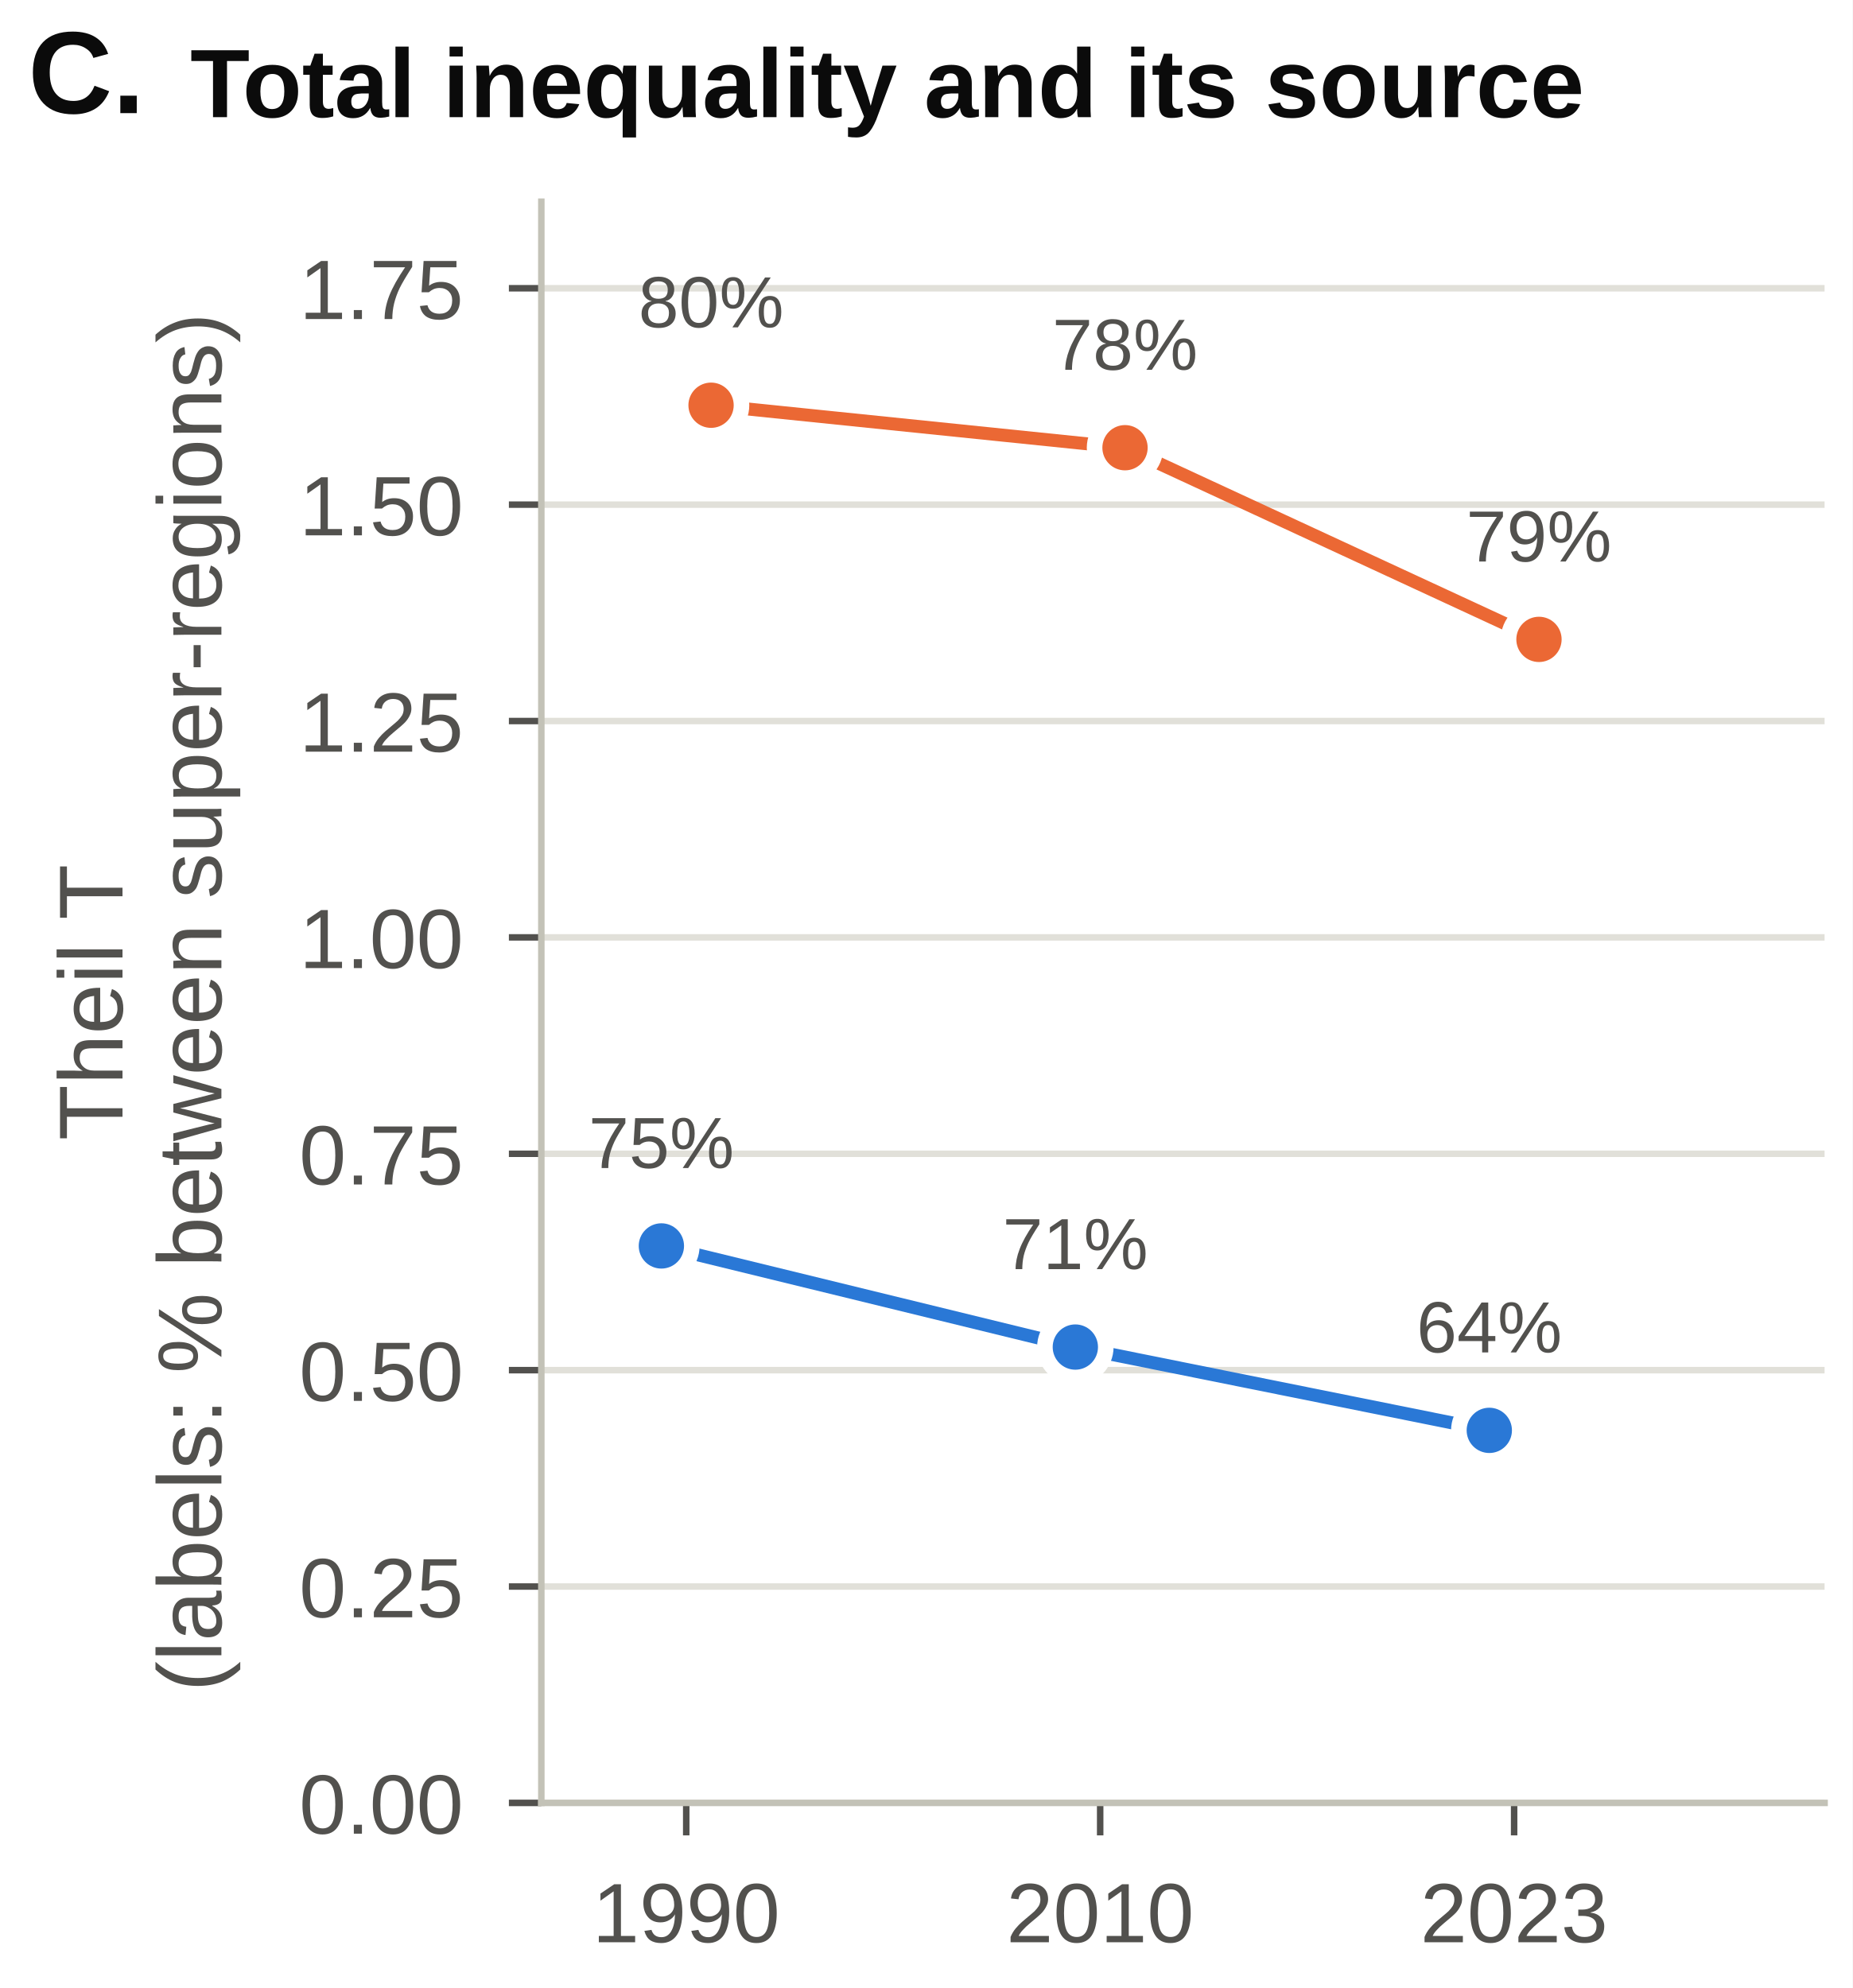
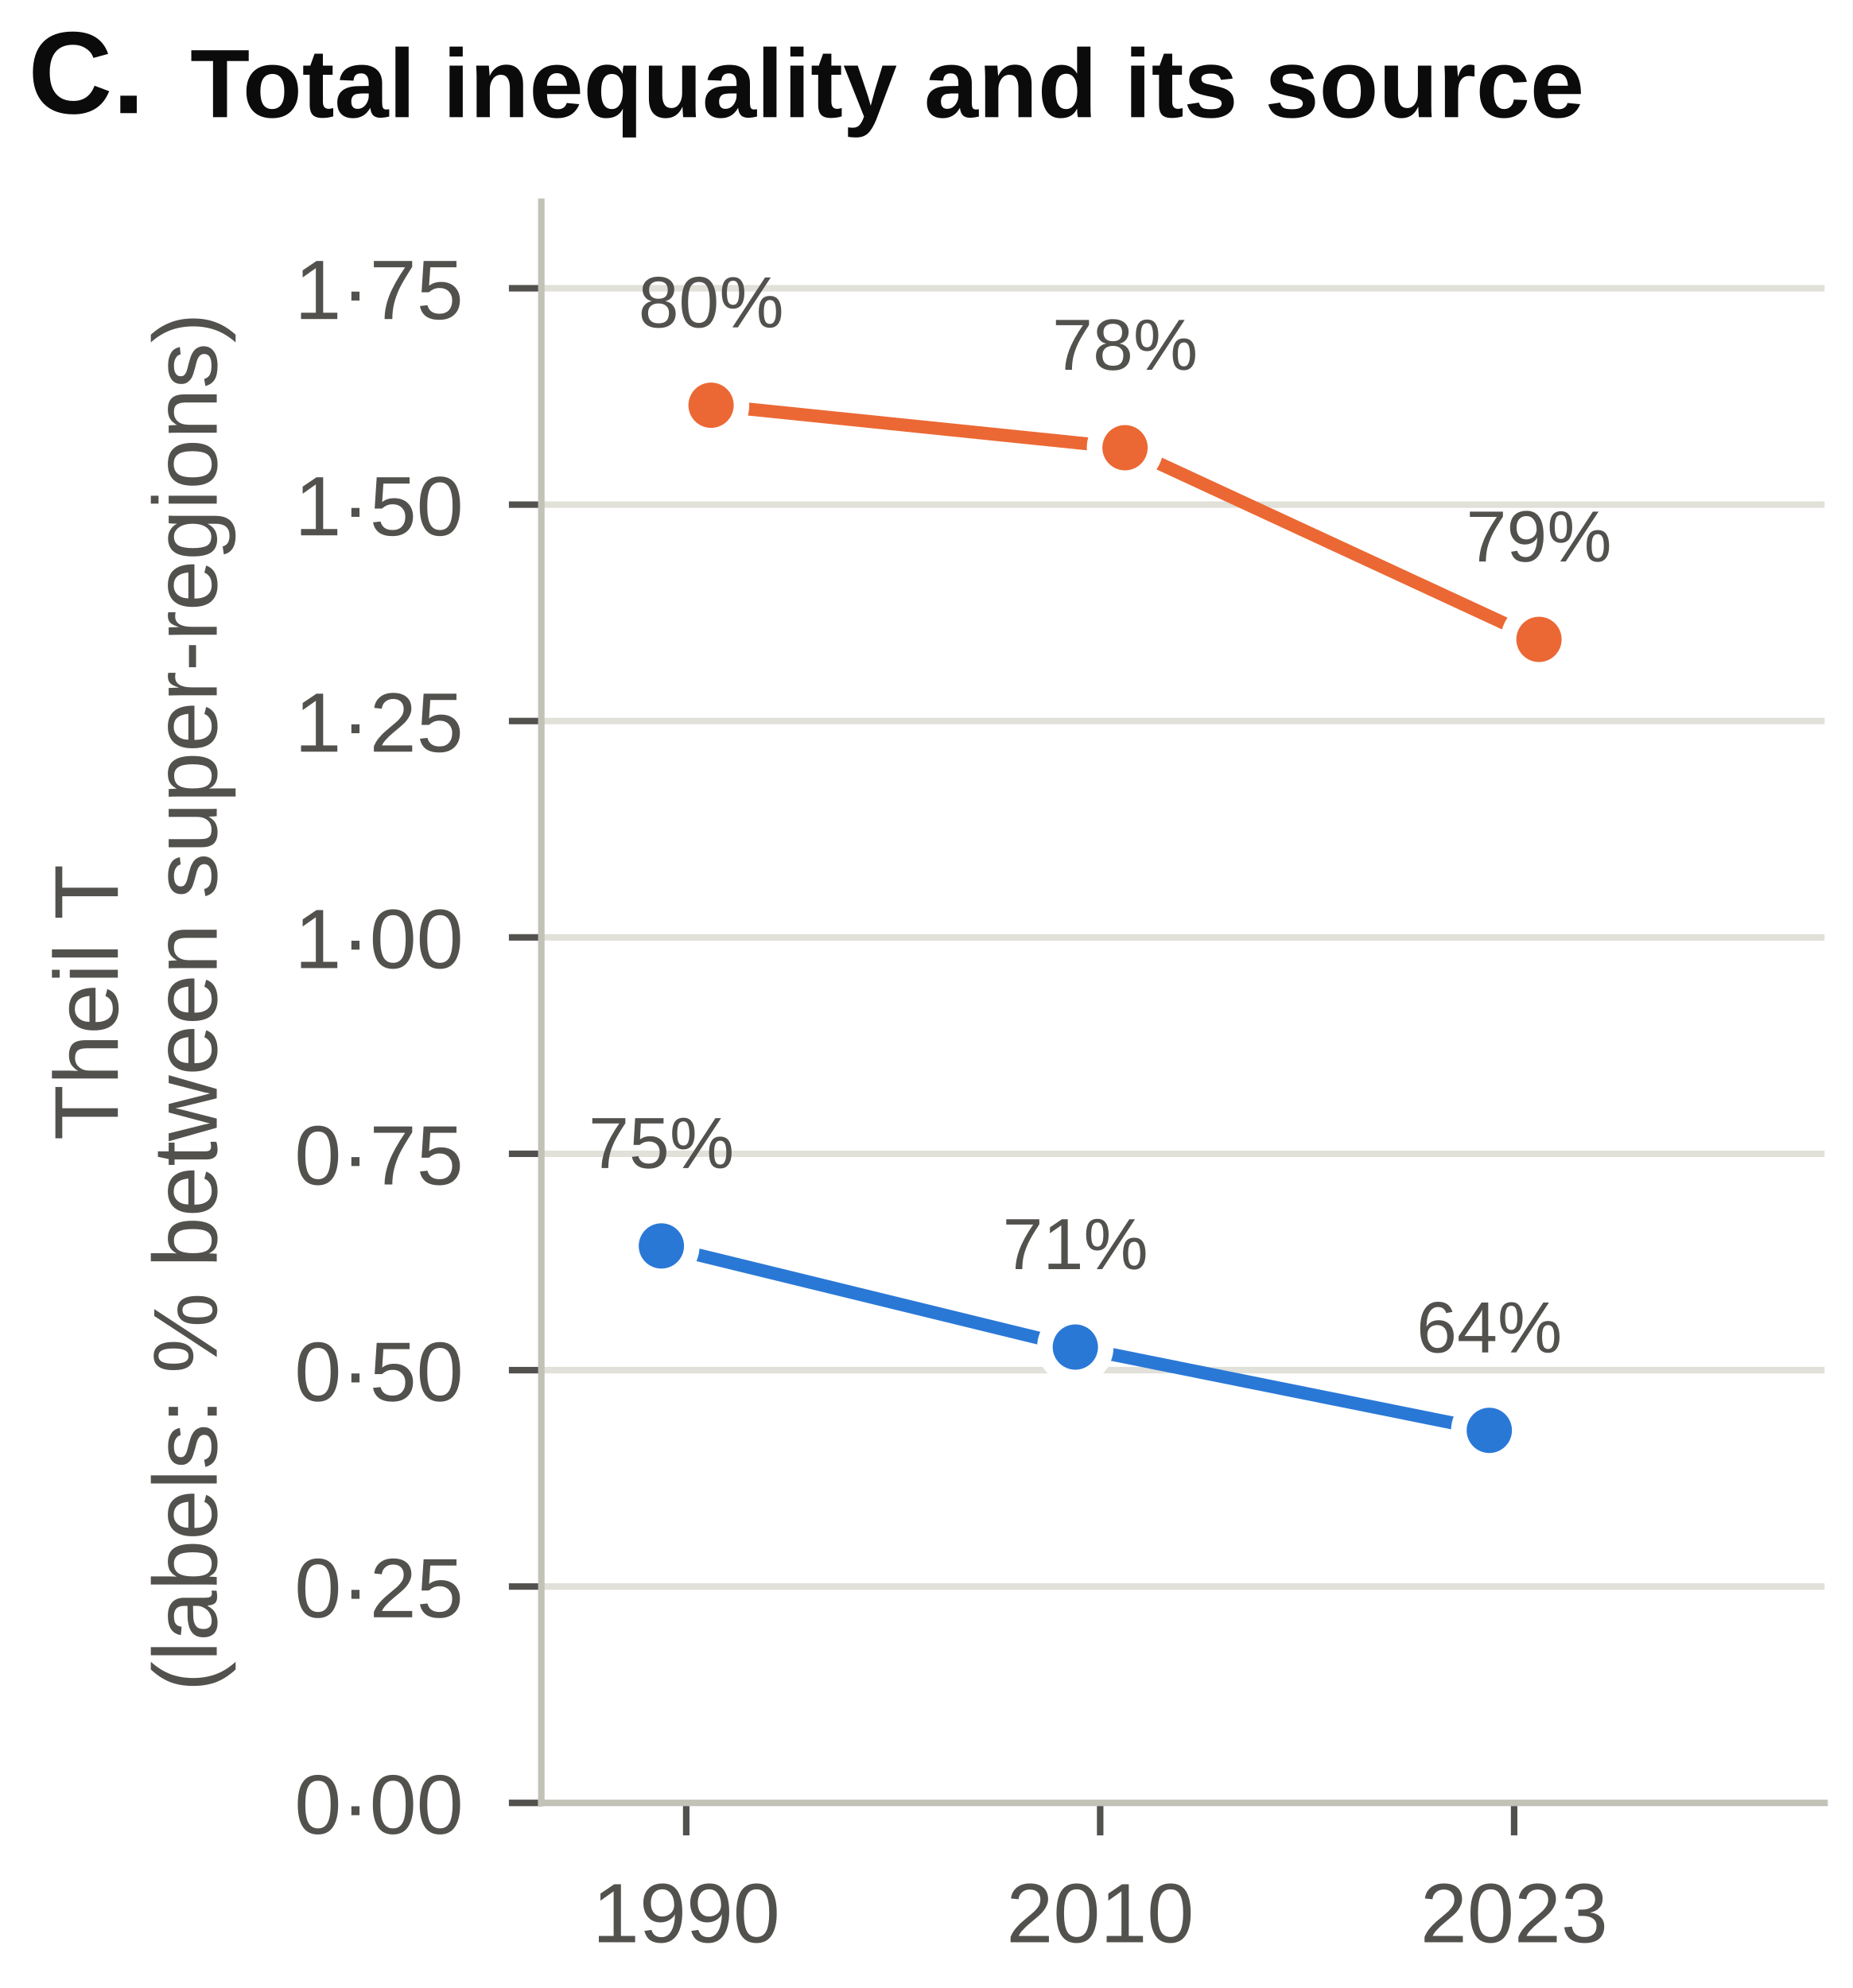
<svg xmlns="http://www.w3.org/2000/svg" xmlns:xlink="http://www.w3.org/1999/xlink" width="142.722pt" height="153.165pt" viewBox="0 0 142.722 153.165" version="1.1">
  <defs>
    <style type="text/css">*{stroke-linejoin: round; stroke-linecap: butt}</style>
  </defs>
  <g id="figure_1">
    <g id="patch_1">
      <path d="M 0 153.165  L 142.722 153.165  L 142.722 -0  L 0 -0  z " style="fill: #ffffff" />
    </g>
    <g id="axes_1">
      <g id="patch_2">
        <path d="M -254.871 138.905  L -156.013 138.905  L -156.013 15.541  L -254.871 15.541  z " style="fill: #ffffff" />
      </g>
      <g id="matplotlib.axis_1">
        <g id="xtick_1">
          <g id="line2d_1">
            <defs>
-               <path id="m011c49e5ec" d="M 0 0  L 0 2.5  " style="stroke: #52514e; stroke-width: 0.5" />
+               <path id="m08fc14fdfe" d="M 0 0  L 0 2.5  " style="stroke: #52514e; stroke-width: 0.5" />
            </defs>
            <g />
          </g>
          <g id="text_1">
            <text style="font-size: 6.5px; font-family: 'Liberation Sans'; text-anchor: middle; fill: #52514e" x="-243.71" y="149.637" transform="rotate(-0 -243.7101 149.6368)">1990</text>
          </g>
        </g>
        <g id="xtick_2">
          <g id="line2d_2">
            <g />
          </g>
          <g id="text_2">
            <text style="font-size: 6.5px; font-family: 'Liberation Sans'; text-anchor: middle; fill: #52514e" x="-211.82" y="149.637" transform="rotate(-0 -211.8203 149.6368)">2010</text>
          </g>
        </g>
        <g id="xtick_3">
          <g id="line2d_3">
            <g />
          </g>
          <g id="text_3">
            <text style="font-size: 6.5px; font-family: 'Liberation Sans'; text-anchor: middle; fill: #52514e" x="-179.931" y="149.637" transform="rotate(-0 -179.9306 149.6368)">2023</text>
          </g>
        </g>
      </g>
      <g id="matplotlib.axis_2">
        <g id="ytick_1">
          <g id="line2d_4">
-             <path clip-path="url(#p36e432fda6)" style="fill: none; stroke: #e1e0d9; stroke-width: 0.5; stroke-linecap: round" />
+             <path clip-path="url(#pb6e2b52402)" style="fill: none; stroke: #e1e0d9; stroke-width: 0.5; stroke-linecap: round" />
          </g>
          <g id="line2d_5">
            <defs>
-               <path id="m85bb0298e7" d="M 0 0  L -2.5 0  " style="stroke: #52514e; stroke-width: 0.5" />
+               <path id="m2c91071183" d="M 0 0  L -2.5 0  " style="stroke: #52514e; stroke-width: 0.5" />
            </defs>
            <g />
          </g>
          <g id="text_4">
-             <text style="font-size: 6.5px; font-family: 'Liberation Sans'; text-anchor: end; fill: #52514e" x="-260.871" y="141.271" transform="rotate(-0 -260.8715 141.2707)">−1.0</text>
+             <text style="font-size: 6.5px; font-family: 'Liberation Sans'; text-anchor: end; fill: #52514e" x="-260.871" y="141.271" transform="rotate(-0 -260.8715 141.2707)">−1·0</text>
          </g>
        </g>
        <g id="ytick_2">
          <g id="line2d_6">
-             <path clip-path="url(#p36e432fda6)" style="fill: none; stroke: #e1e0d9; stroke-width: 0.5; stroke-linecap: round" />
+             <path clip-path="url(#pb6e2b52402)" style="fill: none; stroke: #e1e0d9; stroke-width: 0.5; stroke-linecap: round" />
          </g>
          <g id="line2d_7">
            <g />
          </g>
          <g id="text_5">
-             <text style="font-size: 6.5px; font-family: 'Liberation Sans'; text-anchor: end; fill: #52514e" x="-260.871" y="117.082" transform="rotate(-0 -260.8715 117.0817)">−0.8</text>
+             <text style="font-size: 6.5px; font-family: 'Liberation Sans'; text-anchor: end; fill: #52514e" x="-260.871" y="117.082" transform="rotate(-0 -260.8715 117.0817)">−0·8</text>
          </g>
        </g>
        <g id="ytick_3">
          <g id="line2d_8">
-             <path clip-path="url(#p36e432fda6)" style="fill: none; stroke: #e1e0d9; stroke-width: 0.5; stroke-linecap: round" />
+             <path clip-path="url(#pb6e2b52402)" style="fill: none; stroke: #e1e0d9; stroke-width: 0.5; stroke-linecap: round" />
          </g>
          <g id="line2d_9">
            <g />
          </g>
          <g id="text_6">
-             <text style="font-size: 6.5px; font-family: 'Liberation Sans'; text-anchor: end; fill: #52514e" x="-260.871" y="92.893" transform="rotate(-0 -260.8715 92.89276)">−0.6</text>
+             <text style="font-size: 6.5px; font-family: 'Liberation Sans'; text-anchor: end; fill: #52514e" x="-260.871" y="92.893" transform="rotate(-0 -260.8715 92.89276)">−0·6</text>
          </g>
        </g>
        <g id="ytick_4">
          <g id="line2d_10">
-             <path clip-path="url(#p36e432fda6)" style="fill: none; stroke: #e1e0d9; stroke-width: 0.5; stroke-linecap: round" />
+             <path clip-path="url(#pb6e2b52402)" style="fill: none; stroke: #e1e0d9; stroke-width: 0.5; stroke-linecap: round" />
          </g>
          <g id="line2d_11">
            <g />
          </g>
          <g id="text_7">
-             <text style="font-size: 6.5px; font-family: 'Liberation Sans'; text-anchor: end; fill: #52514e" x="-260.871" y="68.704" transform="rotate(-0 -260.8715 68.70378)">−0.4</text>
+             <text style="font-size: 6.5px; font-family: 'Liberation Sans'; text-anchor: end; fill: #52514e" x="-260.871" y="68.704" transform="rotate(-0 -260.8715 68.70378)">−0·4</text>
          </g>
        </g>
        <g id="ytick_5">
          <g id="line2d_12">
-             <path clip-path="url(#p36e432fda6)" style="fill: none; stroke: #e1e0d9; stroke-width: 0.5; stroke-linecap: round" />
+             <path clip-path="url(#pb6e2b52402)" style="fill: none; stroke: #e1e0d9; stroke-width: 0.5; stroke-linecap: round" />
          </g>
          <g id="line2d_13">
            <g />
          </g>
          <g id="text_8">
-             <text style="font-size: 6.5px; font-family: 'Liberation Sans'; text-anchor: end; fill: #52514e" x="-260.871" y="44.515" transform="rotate(-0 -260.8715 44.5148)">−0.2</text>
+             <text style="font-size: 6.5px; font-family: 'Liberation Sans'; text-anchor: end; fill: #52514e" x="-260.871" y="44.515" transform="rotate(-0 -260.8715 44.5148)">−0·2</text>
          </g>
        </g>
        <g id="ytick_6">
          <g id="line2d_14">
-             <path clip-path="url(#p36e432fda6)" style="fill: none; stroke: #e1e0d9; stroke-width: 0.5; stroke-linecap: round" />
+             <path clip-path="url(#pb6e2b52402)" style="fill: none; stroke: #e1e0d9; stroke-width: 0.5; stroke-linecap: round" />
          </g>
          <g id="line2d_15">
            <g />
          </g>
          <g id="text_9">
-             <text style="font-size: 6.5px; font-family: 'Liberation Sans'; text-anchor: end; fill: #52514e" x="-260.871" y="20.326" transform="rotate(-0 -260.8715 20.32583)">0.0</text>
+             <text style="font-size: 6.5px; font-family: 'Liberation Sans'; text-anchor: end; fill: #52514e" x="-260.871" y="20.326" transform="rotate(-0 -260.8715 20.32583)">0·0</text>
          </g>
        </g>
        <g id="text_10">
-           <text style="font-size: 7px; font-family: 'Liberation Sans'; fill: #52514e" transform="translate(-287.3194 123.1318) rotate(-90)">Concentration index (95% CI)</text>
-           <text style="font-size: 7px; font-family: 'Liberation Sans'; fill: #52514e" transform="translate(-279.7007 134.0228) rotate(-90)">← concentrated in low-SDI countries</text>
+           <text style="font-size: 7px; font-family: 'Liberation Sans'; fill: #52514e" transform="translate(-287.6779 123.1318) rotate(-90)">Concentration index (95% CI)</text>
+           <text style="font-size: 7px; font-family: 'Liberation Sans'; fill: #52514e" transform="translate(-280.0592 134.0228) rotate(-90)">← concentrated in low-SDI countries</text>
        </g>
      </g>
      <g id="LineCollection_1">
-         <path clip-path="url(#p36e432fda6)" style="fill: none; stroke: #2a78d6; stroke-opacity: 0.45; stroke-width: 1.6" />
-         <path clip-path="url(#p36e432fda6)" style="fill: none; stroke: #2a78d6; stroke-opacity: 0.45; stroke-width: 1.6" />
-         <path clip-path="url(#p36e432fda6)" style="fill: none; stroke: #2a78d6; stroke-opacity: 0.45; stroke-width: 1.6" />
+         <path clip-path="url(#pb6e2b52402)" style="fill: none; stroke: #2a78d6; stroke-opacity: 0.45; stroke-width: 1.6" />
+         <path clip-path="url(#pb6e2b52402)" style="fill: none; stroke: #2a78d6; stroke-opacity: 0.45; stroke-width: 1.6" />
+         <path clip-path="url(#pb6e2b52402)" style="fill: none; stroke: #2a78d6; stroke-opacity: 0.45; stroke-width: 1.6" />
      </g>
      <g id="LineCollection_2">
-         <path clip-path="url(#p36e432fda6)" style="fill: none; stroke: #eb6834; stroke-opacity: 0.45; stroke-width: 1.6" />
-         <path clip-path="url(#p36e432fda6)" style="fill: none; stroke: #eb6834; stroke-opacity: 0.45; stroke-width: 1.6" />
-         <path clip-path="url(#p36e432fda6)" style="fill: none; stroke: #eb6834; stroke-opacity: 0.45; stroke-width: 1.6" />
+         <path clip-path="url(#pb6e2b52402)" style="fill: none; stroke: #eb6834; stroke-opacity: 0.45; stroke-width: 1.6" />
+         <path clip-path="url(#pb6e2b52402)" style="fill: none; stroke: #eb6834; stroke-opacity: 0.45; stroke-width: 1.6" />
+         <path clip-path="url(#pb6e2b52402)" style="fill: none; stroke: #eb6834; stroke-opacity: 0.45; stroke-width: 1.6" />
      </g>
      <g id="line2d_16">
-         <path clip-path="url(#p36e432fda6)" style="fill: none; stroke: #2a78d6; stroke-linecap: round" />
+         <path clip-path="url(#pb6e2b52402)" style="fill: none; stroke: #2a78d6; stroke-linecap: round" />
      </g>
      <g id="line2d_17">
-         <path clip-path="url(#p36e432fda6)" style="fill: none; stroke: #eb6834; stroke-linecap: round" />
+         <path clip-path="url(#pb6e2b52402)" style="fill: none; stroke: #eb6834; stroke-linecap: round" />
      </g>
      <g id="line2d_18">
-         <path clip-path="url(#p36e432fda6)" style="fill: none; stroke: #52514e; stroke-width: 0.6; stroke-linecap: round" />
+         <path clip-path="url(#pb6e2b52402)" style="fill: none; stroke: #52514e; stroke-width: 0.6; stroke-linecap: round" />
      </g>
      <g id="patch_3">
        <path style="fill: none; stroke: #c3c2b7; stroke-width: 0.5; stroke-linejoin: miter; stroke-linecap: square" />
      </g>
      <g id="patch_4">
        <path style="fill: none; stroke: #c3c2b7; stroke-width: 0.5; stroke-linejoin: miter; stroke-linecap: square" />
      </g>
      <g id="PathCollection_1">
        <defs>
-           <path id="mb1890f71e9" d="M 0 2.345  C 0.622 2.345 1.219 2.098 1.658 1.658  C 2.098 1.219 2.345 0.622 2.345 0  C 2.345 -0.622 2.098 -1.219 1.658 -1.658  C 1.219 -2.098 0.622 -2.345 0 -2.345  C -0.622 -2.345 -1.219 -2.098 -1.658 -1.658  C -2.098 -1.219 -2.345 -0.622 -2.345 0  C -2.345 0.622 -2.098 1.219 -1.658 1.658  C -1.219 2.098 -0.622 2.345 0 2.345  z " style="stroke: #ffffff; stroke-width: 1.2" />
+           <path id="m71d83c3068" d="M 0 2.345  C 0.622 2.345 1.219 2.098 1.658 1.658  C 2.098 1.219 2.345 0.622 2.345 0  C 2.345 -0.622 2.098 -1.219 1.658 -1.658  C 1.219 -2.098 0.622 -2.345 0 -2.345  C -0.622 -2.345 -1.219 -2.098 -1.658 -1.658  C -2.098 -1.219 -2.345 -0.622 -2.345 0  C -2.345 0.622 -2.098 1.219 -1.658 1.658  C -1.219 2.098 -0.622 2.345 0 2.345  z " style="stroke: #ffffff; stroke-width: 1.2" />
        </defs>
-         <g clip-path="url(#p36e432fda6)" />
+         <g clip-path="url(#pb6e2b52402)" />
      </g>
      <g id="text_11">
-         <text style="font-size: 6px; font-family: 'Liberation Sans'; text-anchor: start; fill: #52514e" x="-178.017" y="71.399" transform="rotate(-0 -178.0172 71.39913)">−0.43</text>
+         <text style="font-size: 6px; font-family: 'Liberation Sans'; text-anchor: start; fill: #52514e" x="-178.017" y="71.399" transform="rotate(-0 -178.0172 71.39913)">−0·43</text>
      </g>
      <g id="PathCollection_2">
        <defs>
-           <path id="m0bb9e66ef7" d="M 0 2.345  C 0.622 2.345 1.219 2.098 1.658 1.658  C 2.098 1.219 2.345 0.622 2.345 0  C 2.345 -0.622 2.098 -1.219 1.658 -1.658  C 1.219 -2.098 0.622 -2.345 0 -2.345  C -0.622 -2.345 -1.219 -2.098 -1.658 -1.658  C -2.098 -1.219 -2.345 -0.622 -2.345 0  C -2.345 0.622 -2.098 1.219 -1.658 1.658  C -1.219 2.098 -0.622 2.345 0 2.345  z " style="stroke: #ffffff; stroke-width: 1.2" />
+           <path id="m189561aed8" d="M 0 2.345  C 0.622 2.345 1.219 2.098 1.658 1.658  C 2.098 1.219 2.345 0.622 2.345 0  C 2.345 -0.622 2.098 -1.219 1.658 -1.658  C 1.219 -2.098 0.622 -2.345 0 -2.345  C -0.622 -2.345 -1.219 -2.098 -1.658 -1.658  C -2.098 -1.219 -2.345 -0.622 -2.345 0  C -2.345 0.622 -2.098 1.219 -1.658 1.658  C -1.219 2.098 -0.622 2.345 0 2.345  z " style="stroke: #ffffff; stroke-width: 1.2" />
        </defs>
-         <g clip-path="url(#p36e432fda6)" />
+         <g clip-path="url(#pb6e2b52402)" />
      </g>
      <g id="text_12">
-         <text style="font-size: 6px; font-family: 'Liberation Sans'; text-anchor: start; fill: #52514e" x="-174.19" y="117.011" transform="rotate(-0 -174.1904 117.0113)">−0.81</text>
+         <text style="font-size: 6px; font-family: 'Liberation Sans'; text-anchor: start; fill: #52514e" x="-174.19" y="117.011" transform="rotate(-0 -174.1904 117.0113)">−0·81</text>
      </g>
      <g id="text_13">
-         <text style="font-size: 5.6px; font-family: 'Liberation Sans'; fill: #52514e" transform="translate(-242.7534 23.9593)">NTDs, change 2010–2023: +0.05</text>
-         <text style="font-size: 5.6px; font-family: 'Liberation Sans'; fill: #52514e" transform="translate(-242.7534 30.05423)">(95% CI 0.02 to 0.08)</text>
+         <text style="font-size: 5.6px; font-family: 'Liberation Sans'; fill: #52514e" transform="translate(-242.7534 23.9593)">NTDs, change 2010–2023: +0·05</text>
+         <text style="font-size: 5.6px; font-family: 'Liberation Sans'; fill: #52514e" transform="translate(-242.7534 30.05423)">(95% CI 0·02 to 0·08)</text>
      </g>
      <g id="text_14">
        <text style="font-size: 5.6px; font-family: 'Liberation Sans'; text-anchor: middle; fill: #52514e" x="-211.82" y="136.486" transform="rotate(-0 -211.8203 136.4857)">Malaria: no detectable change</text>
      </g>
      <g id="text_15">
        <text style="font-weight: 700; font-size: 9px; font-family: 'Liberation Sans'; text-anchor: start; fill: #0b0b0b" x="-294.415" y="8.712" transform="rotate(-0 -294.4148 8.712246)">A.</text>
      </g>
      <g id="text_16">
        <text style="font-weight: 700; font-size: 7.5px; font-family: 'Liberation Sans'; text-anchor: start; fill: #0b0b0b" x="-281.915" y="9.028" transform="rotate(-0 -281.9148 9.02792)">Relative inequality persisted</text>
      </g>
    </g>
    <g id="axes_2">
      <g id="patch_5">
        <path d="M -106.584 138.905  L -7.726 138.905  L -7.726 15.541  L -106.584 15.541  z " style="fill: #ffffff" />
      </g>
      <g id="matplotlib.axis_3">
        <g id="xtick_4">
          <g id="line2d_19">
            <g />
          </g>
          <g id="text_17">
            <text style="font-size: 6.5px; font-family: 'Liberation Sans'; text-anchor: middle; fill: #52514e" x="-95.423" y="149.637" transform="rotate(-0 -95.42268 149.6368)">1990</text>
          </g>
        </g>
        <g id="xtick_5">
          <g id="line2d_20">
            <g />
          </g>
          <g id="text_18">
            <text style="font-size: 6.5px; font-family: 'Liberation Sans'; text-anchor: middle; fill: #52514e" x="-63.533" y="149.637" transform="rotate(-0 -63.53291 149.6368)">2010</text>
          </g>
        </g>
        <g id="xtick_6">
          <g id="line2d_21">
            <g />
          </g>
          <g id="text_19">
            <text style="font-size: 6.5px; font-family: 'Liberation Sans'; text-anchor: middle; fill: #52514e" x="-31.643" y="149.637" transform="rotate(-0 -31.64315 149.6368)">2023</text>
          </g>
        </g>
      </g>
      <g id="matplotlib.axis_4">
        <g id="ytick_7">
          <g id="line2d_22">
-             <path clip-path="url(#pdab0ca640b)" style="fill: none; stroke: #e1e0d9; stroke-width: 0.5; stroke-linecap: round" />
+             <path clip-path="url(#pd1eba48690)" style="fill: none; stroke: #e1e0d9; stroke-width: 0.5; stroke-linecap: round" />
          </g>
          <g id="line2d_23">
            <g />
          </g>
          <g id="text_20">
            <text style="font-size: 6.5px; font-family: 'Liberation Sans'; text-anchor: end; fill: #52514e" x="-112.584" y="139.746" transform="rotate(-0 -112.5841 139.7457)">−7,000</text>
          </g>
        </g>
        <g id="ytick_8">
          <g id="line2d_24">
-             <path clip-path="url(#pdab0ca640b)" style="fill: none; stroke: #e1e0d9; stroke-width: 0.5; stroke-linecap: round" />
+             <path clip-path="url(#pd1eba48690)" style="fill: none; stroke: #e1e0d9; stroke-width: 0.5; stroke-linecap: round" />
          </g>
          <g id="line2d_25">
            <g />
          </g>
          <g id="text_21">
            <text style="font-size: 6.5px; font-family: 'Liberation Sans'; text-anchor: end; fill: #52514e" x="-112.584" y="123.141" transform="rotate(-0 -112.5841 123.1412)">−6,000</text>
          </g>
        </g>
        <g id="ytick_9">
          <g id="line2d_26">
-             <path clip-path="url(#pdab0ca640b)" style="fill: none; stroke: #e1e0d9; stroke-width: 0.5; stroke-linecap: round" />
+             <path clip-path="url(#pd1eba48690)" style="fill: none; stroke: #e1e0d9; stroke-width: 0.5; stroke-linecap: round" />
          </g>
          <g id="line2d_27">
            <g />
          </g>
          <g id="text_22">
            <text style="font-size: 6.5px; font-family: 'Liberation Sans'; text-anchor: end; fill: #52514e" x="-112.584" y="106.537" transform="rotate(-0 -112.5841 106.5368)">−5,000</text>
          </g>
        </g>
        <g id="ytick_10">
          <g id="line2d_28">
-             <path clip-path="url(#pdab0ca640b)" style="fill: none; stroke: #e1e0d9; stroke-width: 0.5; stroke-linecap: round" />
+             <path clip-path="url(#pd1eba48690)" style="fill: none; stroke: #e1e0d9; stroke-width: 0.5; stroke-linecap: round" />
          </g>
          <g id="line2d_29">
            <g />
          </g>
          <g id="text_23">
            <text style="font-size: 6.5px; font-family: 'Liberation Sans'; text-anchor: end; fill: #52514e" x="-112.584" y="89.932" transform="rotate(-0 -112.5841 89.93229)">−4,000</text>
          </g>
        </g>
        <g id="ytick_11">
          <g id="line2d_30">
-             <path clip-path="url(#pdab0ca640b)" style="fill: none; stroke: #e1e0d9; stroke-width: 0.5; stroke-linecap: round" />
+             <path clip-path="url(#pd1eba48690)" style="fill: none; stroke: #e1e0d9; stroke-width: 0.5; stroke-linecap: round" />
          </g>
          <g id="line2d_31">
            <g />
          </g>
          <g id="text_24">
            <text style="font-size: 6.5px; font-family: 'Liberation Sans'; text-anchor: end; fill: #52514e" x="-112.584" y="73.328" transform="rotate(-0 -112.5841 73.32781)">−3,000</text>
          </g>
        </g>
        <g id="ytick_12">
          <g id="line2d_32">
-             <path clip-path="url(#pdab0ca640b)" style="fill: none; stroke: #e1e0d9; stroke-width: 0.5; stroke-linecap: round" />
+             <path clip-path="url(#pd1eba48690)" style="fill: none; stroke: #e1e0d9; stroke-width: 0.5; stroke-linecap: round" />
          </g>
          <g id="line2d_33">
            <g />
          </g>
          <g id="text_25">
            <text style="font-size: 6.5px; font-family: 'Liberation Sans'; text-anchor: end; fill: #52514e" x="-112.584" y="56.723" transform="rotate(-0 -112.5841 56.72333)">−2,000</text>
          </g>
        </g>
        <g id="ytick_13">
          <g id="line2d_34">
-             <path clip-path="url(#pdab0ca640b)" style="fill: none; stroke: #e1e0d9; stroke-width: 0.5; stroke-linecap: round" />
+             <path clip-path="url(#pd1eba48690)" style="fill: none; stroke: #e1e0d9; stroke-width: 0.5; stroke-linecap: round" />
          </g>
          <g id="line2d_35">
            <g />
          </g>
          <g id="text_26">
            <text style="font-size: 6.5px; font-family: 'Liberation Sans'; text-anchor: end; fill: #52514e" x="-112.584" y="40.119" transform="rotate(-0 -112.5841 40.11885)">−1,000</text>
          </g>
        </g>
        <g id="ytick_14">
          <g id="line2d_36">
-             <path clip-path="url(#pdab0ca640b)" style="fill: none; stroke: #e1e0d9; stroke-width: 0.5; stroke-linecap: round" />
+             <path clip-path="url(#pd1eba48690)" style="fill: none; stroke: #e1e0d9; stroke-width: 0.5; stroke-linecap: round" />
          </g>
          <g id="line2d_37">
            <g />
          </g>
          <g id="text_27">
            <text style="font-size: 6.5px; font-family: 'Liberation Sans'; text-anchor: end; fill: #52514e" x="-112.584" y="23.514" transform="rotate(-0 -112.5841 23.51437)">0</text>
          </g>
        </g>
        <g id="text_28">
          <text style="font-size: 7px; font-family: 'Liberation Sans'; fill: #52514e" transform="translate(-146.2612 128.5136) rotate(-90)">SII, DALYs per 100 000 (95% CI)</text>
          <text style="font-size: 7px; font-family: 'Liberation Sans'; fill: #52514e" transform="translate(-138.6425 115.3481) rotate(-90)">high- minus low-SDI end</text>
        </g>
      </g>
      <g id="LineCollection_3">
-         <path clip-path="url(#pdab0ca640b)" style="fill: none; stroke: #2a78d6; stroke-opacity: 0.45; stroke-width: 1.6" />
-         <path clip-path="url(#pdab0ca640b)" style="fill: none; stroke: #2a78d6; stroke-opacity: 0.45; stroke-width: 1.6" />
-         <path clip-path="url(#pdab0ca640b)" style="fill: none; stroke: #2a78d6; stroke-opacity: 0.45; stroke-width: 1.6" />
+         <path clip-path="url(#pd1eba48690)" style="fill: none; stroke: #2a78d6; stroke-opacity: 0.45; stroke-width: 1.6" />
+         <path clip-path="url(#pd1eba48690)" style="fill: none; stroke: #2a78d6; stroke-opacity: 0.45; stroke-width: 1.6" />
+         <path clip-path="url(#pd1eba48690)" style="fill: none; stroke: #2a78d6; stroke-opacity: 0.45; stroke-width: 1.6" />
      </g>
      <g id="LineCollection_4">
-         <path clip-path="url(#pdab0ca640b)" style="fill: none; stroke: #eb6834; stroke-opacity: 0.45; stroke-width: 1.6" />
-         <path clip-path="url(#pdab0ca640b)" style="fill: none; stroke: #eb6834; stroke-opacity: 0.45; stroke-width: 1.6" />
-         <path clip-path="url(#pdab0ca640b)" style="fill: none; stroke: #eb6834; stroke-opacity: 0.45; stroke-width: 1.6" />
+         <path clip-path="url(#pd1eba48690)" style="fill: none; stroke: #eb6834; stroke-opacity: 0.45; stroke-width: 1.6" />
+         <path clip-path="url(#pd1eba48690)" style="fill: none; stroke: #eb6834; stroke-opacity: 0.45; stroke-width: 1.6" />
+         <path clip-path="url(#pd1eba48690)" style="fill: none; stroke: #eb6834; stroke-opacity: 0.45; stroke-width: 1.6" />
      </g>
      <g id="line2d_38">
-         <path clip-path="url(#pdab0ca640b)" style="fill: none; stroke: #2a78d6; stroke-linecap: round" />
+         <path clip-path="url(#pd1eba48690)" style="fill: none; stroke: #2a78d6; stroke-linecap: round" />
      </g>
      <g id="line2d_39">
-         <path clip-path="url(#pdab0ca640b)" style="fill: none; stroke: #eb6834; stroke-linecap: round" />
+         <path clip-path="url(#pd1eba48690)" style="fill: none; stroke: #eb6834; stroke-linecap: round" />
      </g>
      <g id="line2d_40">
-         <path clip-path="url(#pdab0ca640b)" style="fill: none; stroke: #52514e; stroke-width: 0.6; stroke-linecap: round" />
+         <path clip-path="url(#pd1eba48690)" style="fill: none; stroke: #52514e; stroke-width: 0.6; stroke-linecap: round" />
      </g>
      <g id="patch_6">
        <path style="fill: none; stroke: #c3c2b7; stroke-width: 0.5; stroke-linejoin: miter; stroke-linecap: square" />
      </g>
      <g id="patch_7">
        <path style="fill: none; stroke: #c3c2b7; stroke-width: 0.5; stroke-linejoin: miter; stroke-linecap: square" />
      </g>
      <g id="PathCollection_3">
-         <g clip-path="url(#pdab0ca640b)" />
+         <g clip-path="url(#pd1eba48690)" />
      </g>
      <g id="text_29">
        <text style="font-size: 6px; font-family: 'Liberation Sans'; text-anchor: start; fill: #52514e" x="-29.73" y="33.194" transform="rotate(-0 -29.72976 33.19409)">−632</text>
      </g>
      <g id="PathCollection_4">
-         <g clip-path="url(#pdab0ca640b)" />
+         <g clip-path="url(#pd1eba48690)" />
      </g>
      <g id="text_30">
        <text style="font-size: 6px; font-family: 'Liberation Sans'; text-anchor: start; fill: #52514e" x="-25.903" y="63.942" transform="rotate(-0 -25.90299 63.94157)">−2,484</text>
      </g>
      <g id="text_31">
        <text style="font-weight: 700; font-size: 9px; font-family: 'Liberation Sans'; text-anchor: start; fill: #0b0b0b" x="-146.127" y="8.712" transform="rotate(-0 -146.1274 8.712246)">B.</text>
      </g>
      <g id="text_32">
        <text style="font-weight: 700; font-size: 7.5px; font-family: 'Liberation Sans'; text-anchor: start; fill: #0b0b0b" x="-133.627" y="9.017" transform="rotate(-0 -133.6274 9.017227)">Absolute gap narrowed</text>
      </g>
    </g>
    <g id="axes_3">
      <g id="patch_8">
        <path d="M 41.703 138.905  L 140.562 138.905  L 140.562 15.541  L 41.703 15.541  z " style="fill: #ffffff" />
      </g>
      <g id="matplotlib.axis_5">
        <g id="xtick_7">
          <g id="line2d_41">
            <g>
-               <use xlink:href="#m011c49e5ec" x="52.865" y="138.905" style="fill: #52514e; stroke: #52514e; stroke-width: 0.5" />
+               <use xlink:href="#m08fc14fdfe" x="52.865" y="138.905" style="fill: #52514e; stroke: #52514e; stroke-width: 0.5" />
            </g>
          </g>
          <g id="text_33">
            <text style="font-size: 6.5px; font-family: 'Liberation Sans'; text-anchor: middle; fill: #52514e" x="52.865" y="149.637" transform="rotate(-0 52.86472 149.6368)">1990</text>
          </g>
        </g>
        <g id="xtick_8">
          <g id="line2d_42">
            <g>
-               <use xlink:href="#m011c49e5ec" x="84.754" y="138.905" style="fill: #52514e; stroke: #52514e; stroke-width: 0.5" />
+               <use xlink:href="#m08fc14fdfe" x="84.754" y="138.905" style="fill: #52514e; stroke: #52514e; stroke-width: 0.5" />
            </g>
          </g>
          <g id="text_34">
            <text style="font-size: 6.5px; font-family: 'Liberation Sans'; text-anchor: middle; fill: #52514e" x="84.754" y="149.637" transform="rotate(-0 84.75449 149.6368)">2010</text>
          </g>
        </g>
        <g id="xtick_9">
          <g id="line2d_43">
            <g>
-               <use xlink:href="#m011c49e5ec" x="116.644" y="138.905" style="fill: #52514e; stroke: #52514e; stroke-width: 0.5" />
+               <use xlink:href="#m08fc14fdfe" x="116.644" y="138.905" style="fill: #52514e; stroke: #52514e; stroke-width: 0.5" />
            </g>
          </g>
          <g id="text_35">
            <text style="font-size: 6.5px; font-family: 'Liberation Sans'; text-anchor: middle; fill: #52514e" x="116.644" y="149.637" transform="rotate(-0 116.6443 149.6368)">2023</text>
          </g>
        </g>
      </g>
      <g id="matplotlib.axis_6">
        <g id="ytick_15">
          <g id="line2d_44">
-             <path d="M 41.703 138.905  L 140.562 138.905  " clip-path="url(#p4f8bd6c874)" style="fill: none; stroke: #e1e0d9; stroke-width: 0.5; stroke-linecap: round" />
+             <path d="M 41.703 138.905  L 140.562 138.905  " clip-path="url(#p1fa7a1cdc4)" style="fill: none; stroke: #e1e0d9; stroke-width: 0.5; stroke-linecap: round" />
          </g>
          <g id="line2d_45">
            <g>
-               <use xlink:href="#m85bb0298e7" x="41.703" y="138.905" style="fill: #52514e; stroke: #52514e; stroke-width: 0.5" />
+               <use xlink:href="#m2c91071183" x="41.703" y="138.905" style="fill: #52514e; stroke: #52514e; stroke-width: 0.5" />
            </g>
          </g>
          <g id="text_36">
-             <text style="font-size: 6.5px; font-family: 'Liberation Sans'; text-anchor: end; fill: #52514e" x="35.703" y="141.271" transform="rotate(-0 35.70331 141.2707)">0.00</text>
+             <text style="font-size: 6.5px; font-family: 'Liberation Sans'; text-anchor: end; fill: #52514e" x="35.703" y="141.271" transform="rotate(-0 35.70331 141.2707)">0·00</text>
          </g>
        </g>
        <g id="ytick_16">
          <g id="line2d_46">
-             <path d="M 41.703 122.234  L 140.562 122.234  " clip-path="url(#p4f8bd6c874)" style="fill: none; stroke: #e1e0d9; stroke-width: 0.5; stroke-linecap: round" />
+             <path d="M 41.703 122.234  L 140.562 122.234  " clip-path="url(#p1fa7a1cdc4)" style="fill: none; stroke: #e1e0d9; stroke-width: 0.5; stroke-linecap: round" />
          </g>
          <g id="line2d_47">
            <g>
-               <use xlink:href="#m85bb0298e7" x="41.703" y="122.234" style="fill: #52514e; stroke: #52514e; stroke-width: 0.5" />
+               <use xlink:href="#m2c91071183" x="41.703" y="122.234" style="fill: #52514e; stroke: #52514e; stroke-width: 0.5" />
            </g>
          </g>
          <g id="text_37">
-             <text style="font-size: 6.5px; font-family: 'Liberation Sans'; text-anchor: end; fill: #52514e" x="35.703" y="124.6" transform="rotate(-0 35.70331 124.5999)">0.25</text>
+             <text style="font-size: 6.5px; font-family: 'Liberation Sans'; text-anchor: end; fill: #52514e" x="35.703" y="124.6" transform="rotate(-0 35.70331 124.5999)">0·25</text>
          </g>
        </g>
        <g id="ytick_17">
          <g id="line2d_48">
-             <path d="M 41.703 105.563  L 140.562 105.563  " clip-path="url(#p4f8bd6c874)" style="fill: none; stroke: #e1e0d9; stroke-width: 0.5; stroke-linecap: round" />
+             <path d="M 41.703 105.563  L 140.562 105.563  " clip-path="url(#p1fa7a1cdc4)" style="fill: none; stroke: #e1e0d9; stroke-width: 0.5; stroke-linecap: round" />
          </g>
          <g id="line2d_49">
            <g>
-               <use xlink:href="#m85bb0298e7" x="41.703" y="105.563" style="fill: #52514e; stroke: #52514e; stroke-width: 0.5" />
+               <use xlink:href="#m2c91071183" x="41.703" y="105.563" style="fill: #52514e; stroke: #52514e; stroke-width: 0.5" />
            </g>
          </g>
          <g id="text_38">
-             <text style="font-size: 6.5px; font-family: 'Liberation Sans'; text-anchor: end; fill: #52514e" x="35.703" y="107.929" transform="rotate(-0 35.70331 107.9291)">0.50</text>
+             <text style="font-size: 6.5px; font-family: 'Liberation Sans'; text-anchor: end; fill: #52514e" x="35.703" y="107.929" transform="rotate(-0 35.70331 107.9291)">0·50</text>
          </g>
        </g>
        <g id="ytick_18">
          <g id="line2d_50">
-             <path d="M 41.703 88.892  L 140.562 88.892  " clip-path="url(#p4f8bd6c874)" style="fill: none; stroke: #e1e0d9; stroke-width: 0.5; stroke-linecap: round" />
+             <path d="M 41.703 88.892  L 140.562 88.892  " clip-path="url(#p1fa7a1cdc4)" style="fill: none; stroke: #e1e0d9; stroke-width: 0.5; stroke-linecap: round" />
          </g>
          <g id="line2d_51">
            <g>
-               <use xlink:href="#m85bb0298e7" x="41.703" y="88.892" style="fill: #52514e; stroke: #52514e; stroke-width: 0.5" />
+               <use xlink:href="#m2c91071183" x="41.703" y="88.892" style="fill: #52514e; stroke: #52514e; stroke-width: 0.5" />
            </g>
          </g>
          <g id="text_39">
-             <text style="font-size: 6.5px; font-family: 'Liberation Sans'; text-anchor: end; fill: #52514e" x="35.703" y="91.258" transform="rotate(-0 35.70331 91.25837)">0.75</text>
+             <text style="font-size: 6.5px; font-family: 'Liberation Sans'; text-anchor: end; fill: #52514e" x="35.703" y="91.258" transform="rotate(-0 35.70331 91.25837)">0·75</text>
          </g>
        </g>
        <g id="ytick_19">
          <g id="line2d_52">
-             <path d="M 41.703 72.221  L 140.562 72.221  " clip-path="url(#p4f8bd6c874)" style="fill: none; stroke: #e1e0d9; stroke-width: 0.5; stroke-linecap: round" />
+             <path d="M 41.703 72.221  L 140.562 72.221  " clip-path="url(#p1fa7a1cdc4)" style="fill: none; stroke: #e1e0d9; stroke-width: 0.5; stroke-linecap: round" />
          </g>
          <g id="line2d_53">
            <g>
-               <use xlink:href="#m85bb0298e7" x="41.703" y="72.221" style="fill: #52514e; stroke: #52514e; stroke-width: 0.5" />
+               <use xlink:href="#m2c91071183" x="41.703" y="72.221" style="fill: #52514e; stroke: #52514e; stroke-width: 0.5" />
            </g>
          </g>
          <g id="text_40">
-             <text style="font-size: 6.5px; font-family: 'Liberation Sans'; text-anchor: end; fill: #52514e" x="35.703" y="74.588" transform="rotate(-0 35.70331 74.58759)">1.00</text>
+             <text style="font-size: 6.5px; font-family: 'Liberation Sans'; text-anchor: end; fill: #52514e" x="35.703" y="74.588" transform="rotate(-0 35.70331 74.58759)">1·00</text>
          </g>
        </g>
        <g id="ytick_20">
          <g id="line2d_54">
-             <path d="M 41.703 55.551  L 140.562 55.551  " clip-path="url(#p4f8bd6c874)" style="fill: none; stroke: #e1e0d9; stroke-width: 0.5; stroke-linecap: round" />
+             <path d="M 41.703 55.551  L 140.562 55.551  " clip-path="url(#p1fa7a1cdc4)" style="fill: none; stroke: #e1e0d9; stroke-width: 0.5; stroke-linecap: round" />
          </g>
          <g id="line2d_55">
            <g>
-               <use xlink:href="#m85bb0298e7" x="41.703" y="55.551" style="fill: #52514e; stroke: #52514e; stroke-width: 0.5" />
+               <use xlink:href="#m2c91071183" x="41.703" y="55.551" style="fill: #52514e; stroke: #52514e; stroke-width: 0.5" />
            </g>
          </g>
          <g id="text_41">
-             <text style="font-size: 6.5px; font-family: 'Liberation Sans'; text-anchor: end; fill: #52514e" x="35.703" y="57.917" transform="rotate(-0 35.70331 57.9168)">1.25</text>
+             <text style="font-size: 6.5px; font-family: 'Liberation Sans'; text-anchor: end; fill: #52514e" x="35.703" y="57.917" transform="rotate(-0 35.70331 57.9168)">1·25</text>
          </g>
        </g>
        <g id="ytick_21">
          <g id="line2d_56">
-             <path d="M 41.703 38.88  L 140.562 38.88  " clip-path="url(#p4f8bd6c874)" style="fill: none; stroke: #e1e0d9; stroke-width: 0.5; stroke-linecap: round" />
+             <path d="M 41.703 38.88  L 140.562 38.88  " clip-path="url(#p1fa7a1cdc4)" style="fill: none; stroke: #e1e0d9; stroke-width: 0.5; stroke-linecap: round" />
          </g>
          <g id="line2d_57">
            <g>
-               <use xlink:href="#m85bb0298e7" x="41.703" y="38.88" style="fill: #52514e; stroke: #52514e; stroke-width: 0.5" />
+               <use xlink:href="#m2c91071183" x="41.703" y="38.88" style="fill: #52514e; stroke: #52514e; stroke-width: 0.5" />
            </g>
          </g>
          <g id="text_42">
-             <text style="font-size: 6.5px; font-family: 'Liberation Sans'; text-anchor: end; fill: #52514e" x="35.703" y="41.246" transform="rotate(-0 35.70331 41.24602)">1.50</text>
+             <text style="font-size: 6.5px; font-family: 'Liberation Sans'; text-anchor: end; fill: #52514e" x="35.703" y="41.246" transform="rotate(-0 35.70331 41.24602)">1·50</text>
          </g>
        </g>
        <g id="ytick_22">
          <g id="line2d_58">
-             <path d="M 41.703 22.209  L 140.562 22.209  " clip-path="url(#p4f8bd6c874)" style="fill: none; stroke: #e1e0d9; stroke-width: 0.5; stroke-linecap: round" />
+             <path d="M 41.703 22.209  L 140.562 22.209  " clip-path="url(#p1fa7a1cdc4)" style="fill: none; stroke: #e1e0d9; stroke-width: 0.5; stroke-linecap: round" />
          </g>
          <g id="line2d_59">
            <g>
-               <use xlink:href="#m85bb0298e7" x="41.703" y="22.209" style="fill: #52514e; stroke: #52514e; stroke-width: 0.5" />
+               <use xlink:href="#m2c91071183" x="41.703" y="22.209" style="fill: #52514e; stroke: #52514e; stroke-width: 0.5" />
            </g>
          </g>
          <g id="text_43">
-             <text style="font-size: 6.5px; font-family: 'Liberation Sans'; text-anchor: end; fill: #52514e" x="35.703" y="24.575" transform="rotate(-0 35.70331 24.57524)">1.75</text>
+             <text style="font-size: 6.5px; font-family: 'Liberation Sans'; text-anchor: end; fill: #52514e" x="35.703" y="24.575" transform="rotate(-0 35.70331 24.57524)">1·75</text>
          </g>
        </g>
        <g id="text_44">
-           <text style="font-size: 7px; font-family: 'Liberation Sans'; fill: #52514e" transform="translate(9.437243 87.85507) rotate(-90)">Theil T</text>
-           <text style="font-size: 7px; font-family: 'Liberation Sans'; fill: #52514e" transform="translate(17.05589 130.3292) rotate(-90)">(labels: % between super-regions)</text>
+           <text style="font-size: 7px; font-family: 'Liberation Sans'; fill: #52514e" transform="translate(9.078727 87.85507) rotate(-90)">Theil T</text>
+           <text style="font-size: 7px; font-family: 'Liberation Sans'; fill: #52514e" transform="translate(16.69738 130.3292) rotate(-90)">(labels: % between super-regions)</text>
        </g>
      </g>
      <g id="line2d_60">
-         <path d="M 50.951 95.993  L 82.841 103.784  L 114.731 110.202  " clip-path="url(#p4f8bd6c874)" style="fill: none; stroke: #2a78d6; stroke-linecap: round" />
+         <path d="M 50.951 95.993  L 82.841 103.784  L 114.731 110.202  " clip-path="url(#p1fa7a1cdc4)" style="fill: none; stroke: #2a78d6; stroke-linecap: round" />
      </g>
      <g id="line2d_61">
-         <path d="M 54.778 31.221  L 86.668 34.494  L 118.558 49.261  " clip-path="url(#p4f8bd6c874)" style="fill: none; stroke: #eb6834; stroke-linecap: round" />
+         <path d="M 54.778 31.221  L 86.668 34.494  L 118.558 49.261  " clip-path="url(#p1fa7a1cdc4)" style="fill: none; stroke: #eb6834; stroke-linecap: round" />
      </g>
      <g id="patch_9">
        <path d="M 41.703 138.905  L 41.703 15.541  " style="fill: none; stroke: #c3c2b7; stroke-width: 0.5; stroke-linejoin: miter; stroke-linecap: square" />
      </g>
      <g id="patch_10">
        <path d="M 41.703 138.905  L 140.562 138.905  " style="fill: none; stroke: #c3c2b7; stroke-width: 0.5; stroke-linejoin: miter; stroke-linecap: square" />
      </g>
      <g id="PathCollection_5">
-         <g clip-path="url(#p4f8bd6c874)">
-           <use xlink:href="#mb1890f71e9" x="50.951" y="95.993" style="fill: #2a78d6; stroke: #ffffff; stroke-width: 1.2" />
-           <use xlink:href="#mb1890f71e9" x="82.841" y="103.784" style="fill: #2a78d6; stroke: #ffffff; stroke-width: 1.2" />
-           <use xlink:href="#mb1890f71e9" x="114.731" y="110.202" style="fill: #2a78d6; stroke: #ffffff; stroke-width: 1.2" />
+         <g clip-path="url(#p1fa7a1cdc4)">
+           <use xlink:href="#m71d83c3068" x="50.951" y="95.993" style="fill: #2a78d6; stroke: #ffffff; stroke-width: 1.2" />
+           <use xlink:href="#m71d83c3068" x="82.841" y="103.784" style="fill: #2a78d6; stroke: #ffffff; stroke-width: 1.2" />
+           <use xlink:href="#m71d83c3068" x="114.731" y="110.202" style="fill: #2a78d6; stroke: #ffffff; stroke-width: 1.2" />
        </g>
      </g>
      <g id="PathCollection_6">
-         <g clip-path="url(#p4f8bd6c874)">
-           <use xlink:href="#m0bb9e66ef7" x="54.778" y="31.221" style="fill: #eb6834; stroke: #ffffff; stroke-width: 1.2" />
-           <use xlink:href="#m0bb9e66ef7" x="86.668" y="34.494" style="fill: #eb6834; stroke: #ffffff; stroke-width: 1.2" />
-           <use xlink:href="#m0bb9e66ef7" x="118.558" y="49.261" style="fill: #eb6834; stroke: #ffffff; stroke-width: 1.2" />
+         <g clip-path="url(#p1fa7a1cdc4)">
+           <use xlink:href="#m189561aed8" x="54.778" y="31.221" style="fill: #eb6834; stroke: #ffffff; stroke-width: 1.2" />
+           <use xlink:href="#m189561aed8" x="86.668" y="34.494" style="fill: #eb6834; stroke: #ffffff; stroke-width: 1.2" />
+           <use xlink:href="#m189561aed8" x="118.558" y="49.261" style="fill: #eb6834; stroke: #ffffff; stroke-width: 1.2" />
        </g>
      </g>
      <g id="text_45">
        <text style="font-size: 5.6px; font-family: 'Liberation Sans'; text-anchor: middle; fill: #52514e" x="50.951" y="89.992" transform="rotate(-0 50.95134 89.99155)">75%</text>
      </g>
      <g id="text_46">
        <text style="font-size: 5.6px; font-family: 'Liberation Sans'; text-anchor: middle; fill: #52514e" x="82.841" y="97.782" transform="rotate(-0 82.8411 97.78236)">71%</text>
      </g>
      <g id="text_47">
        <text style="font-size: 5.6px; font-family: 'Liberation Sans'; text-anchor: middle; fill: #52514e" x="114.731" y="104.2" transform="rotate(-0 114.7309 104.2003)">64%</text>
      </g>
      <g id="text_48">
        <text style="font-size: 5.6px; font-family: 'Liberation Sans'; text-anchor: middle; fill: #52514e" x="54.778" y="25.22" transform="rotate(-0 54.77811 25.21961)">80%</text>
      </g>
      <g id="text_49">
        <text style="font-size: 5.6px; font-family: 'Liberation Sans'; text-anchor: middle; fill: #52514e" x="86.668" y="28.492" transform="rotate(-0 86.66787 28.49215)">78%</text>
      </g>
      <g id="text_50">
        <text style="font-size: 5.6px; font-family: 'Liberation Sans'; text-anchor: middle; fill: #52514e" x="118.558" y="43.259" transform="rotate(-0 118.5576 43.25924)">79%</text>
      </g>
      <g id="text_51">
        <text style="font-weight: 700; font-size: 9px; font-family: 'Liberation Sans'; text-anchor: start; fill: #0b0b0b" x="2.16" y="8.712" transform="rotate(-0 2.16 8.712246)">C.</text>
      </g>
      <g id="text_52">
        <text style="font-weight: 700; font-size: 7.5px; font-family: 'Liberation Sans'; text-anchor: start; fill: #0b0b0b" x="14.66" y="9.028" transform="rotate(-0 14.66 9.02792)">Total inequality and its source</text>
      </g>
    </g>
    <g id="legend_1">
      <g id="line2d_62">
        <path style="fill: none; stroke: #2a78d6; stroke-linecap: round" />
        <defs>
-           <path id="m1e5e59eafb" d="M 0 2  C 0.53 2 1.039 1.789 1.414 1.414  C 1.789 1.039 2 0.53 2 0  C 2 -0.53 1.789 -1.039 1.414 -1.414  C 1.039 -1.789 0.53 -2 0 -2  C -0.53 -2 -1.039 -1.789 -1.414 -1.414  C -1.789 -1.039 -2 -0.53 -2 0  C -2 0.53 -1.789 1.039 -1.414 1.414  C -1.039 1.789 -0.53 2 0 2  z " style="stroke: #ffffff" />
+           <path id="me80291c256" d="M 0 2  C 0.53 2 1.039 1.789 1.414 1.414  C 1.789 1.039 2 0.53 2 0  C 2 -0.53 1.789 -1.039 1.414 -1.414  C 1.039 -1.789 0.53 -2 0 -2  C -0.53 -2 -1.039 -1.789 -1.414 -1.414  C -1.789 -1.039 -2 -0.53 -2 0  C -2 0.53 -1.789 1.039 -1.414 1.414  C -1.039 1.789 -0.53 2 0 2  z " style="stroke: #ffffff" />
        </defs>
        <g />
      </g>
      <g id="text_53">
        <text style="font-size: 6.5px; font-family: 'Liberation Sans'; text-anchor: start; fill: #0b0b0b" x="-110.3" y="167.97" transform="rotate(-0 -110.3004 167.9702)">NTDs (excl. malaria)</text>
      </g>
      <g id="line2d_63">
        <path style="fill: none; stroke: #eb6834; stroke-linecap: round" />
        <defs>
-           <path id="m78aedd96d6" d="M 0 2  C 0.53 2 1.039 1.789 1.414 1.414  C 1.789 1.039 2 0.53 2 0  C 2 -0.53 1.789 -1.039 1.414 -1.414  C 1.039 -1.789 0.53 -2 0 -2  C -0.53 -2 -1.039 -1.789 -1.414 -1.414  C -1.789 -1.039 -2 -0.53 -2 0  C -2 0.53 -1.789 1.039 -1.414 1.414  C -1.039 1.789 -0.53 2 0 2  z " style="stroke: #ffffff" />
+           <path id="m216dc801aa" d="M 0 2  C 0.53 2 1.039 1.789 1.414 1.414  C 1.789 1.039 2 0.53 2 0  C 2 -0.53 1.789 -1.039 1.414 -1.414  C 1.039 -1.789 0.53 -2 0 -2  C -0.53 -2 -1.039 -1.789 -1.414 -1.414  C -1.789 -1.039 -2 -0.53 -2 0  C -2 0.53 -1.789 1.039 -1.414 1.414  C -1.039 1.789 -0.53 2 0 2  z " style="stroke: #ffffff" />
        </defs>
        <g />
      </g>
      <g id="text_54">
        <text style="font-size: 6.5px; font-family: 'Liberation Sans'; text-anchor: start; fill: #0b0b0b" x="-19.876" y="167.97" transform="rotate(-0 -19.87627 167.9702)">Malaria</text>
      </g>
    </g>
  </g>
  <defs>
-     <clipPath id="p36e432fda6">
+     <clipPath id="pb6e2b52402">
      <rect x="-254.871" y="15.541" width="98.858" height="123.364" />
    </clipPath>
-     <clipPath id="pdab0ca640b">
+     <clipPath id="pd1eba48690">
      <rect x="-106.584" y="15.541" width="98.858" height="123.364" />
    </clipPath>
-     <clipPath id="p4f8bd6c874">
+     <clipPath id="p1fa7a1cdc4">
      <rect x="41.703" y="15.541" width="98.858" height="123.364" />
    </clipPath>
  </defs>
</svg>
